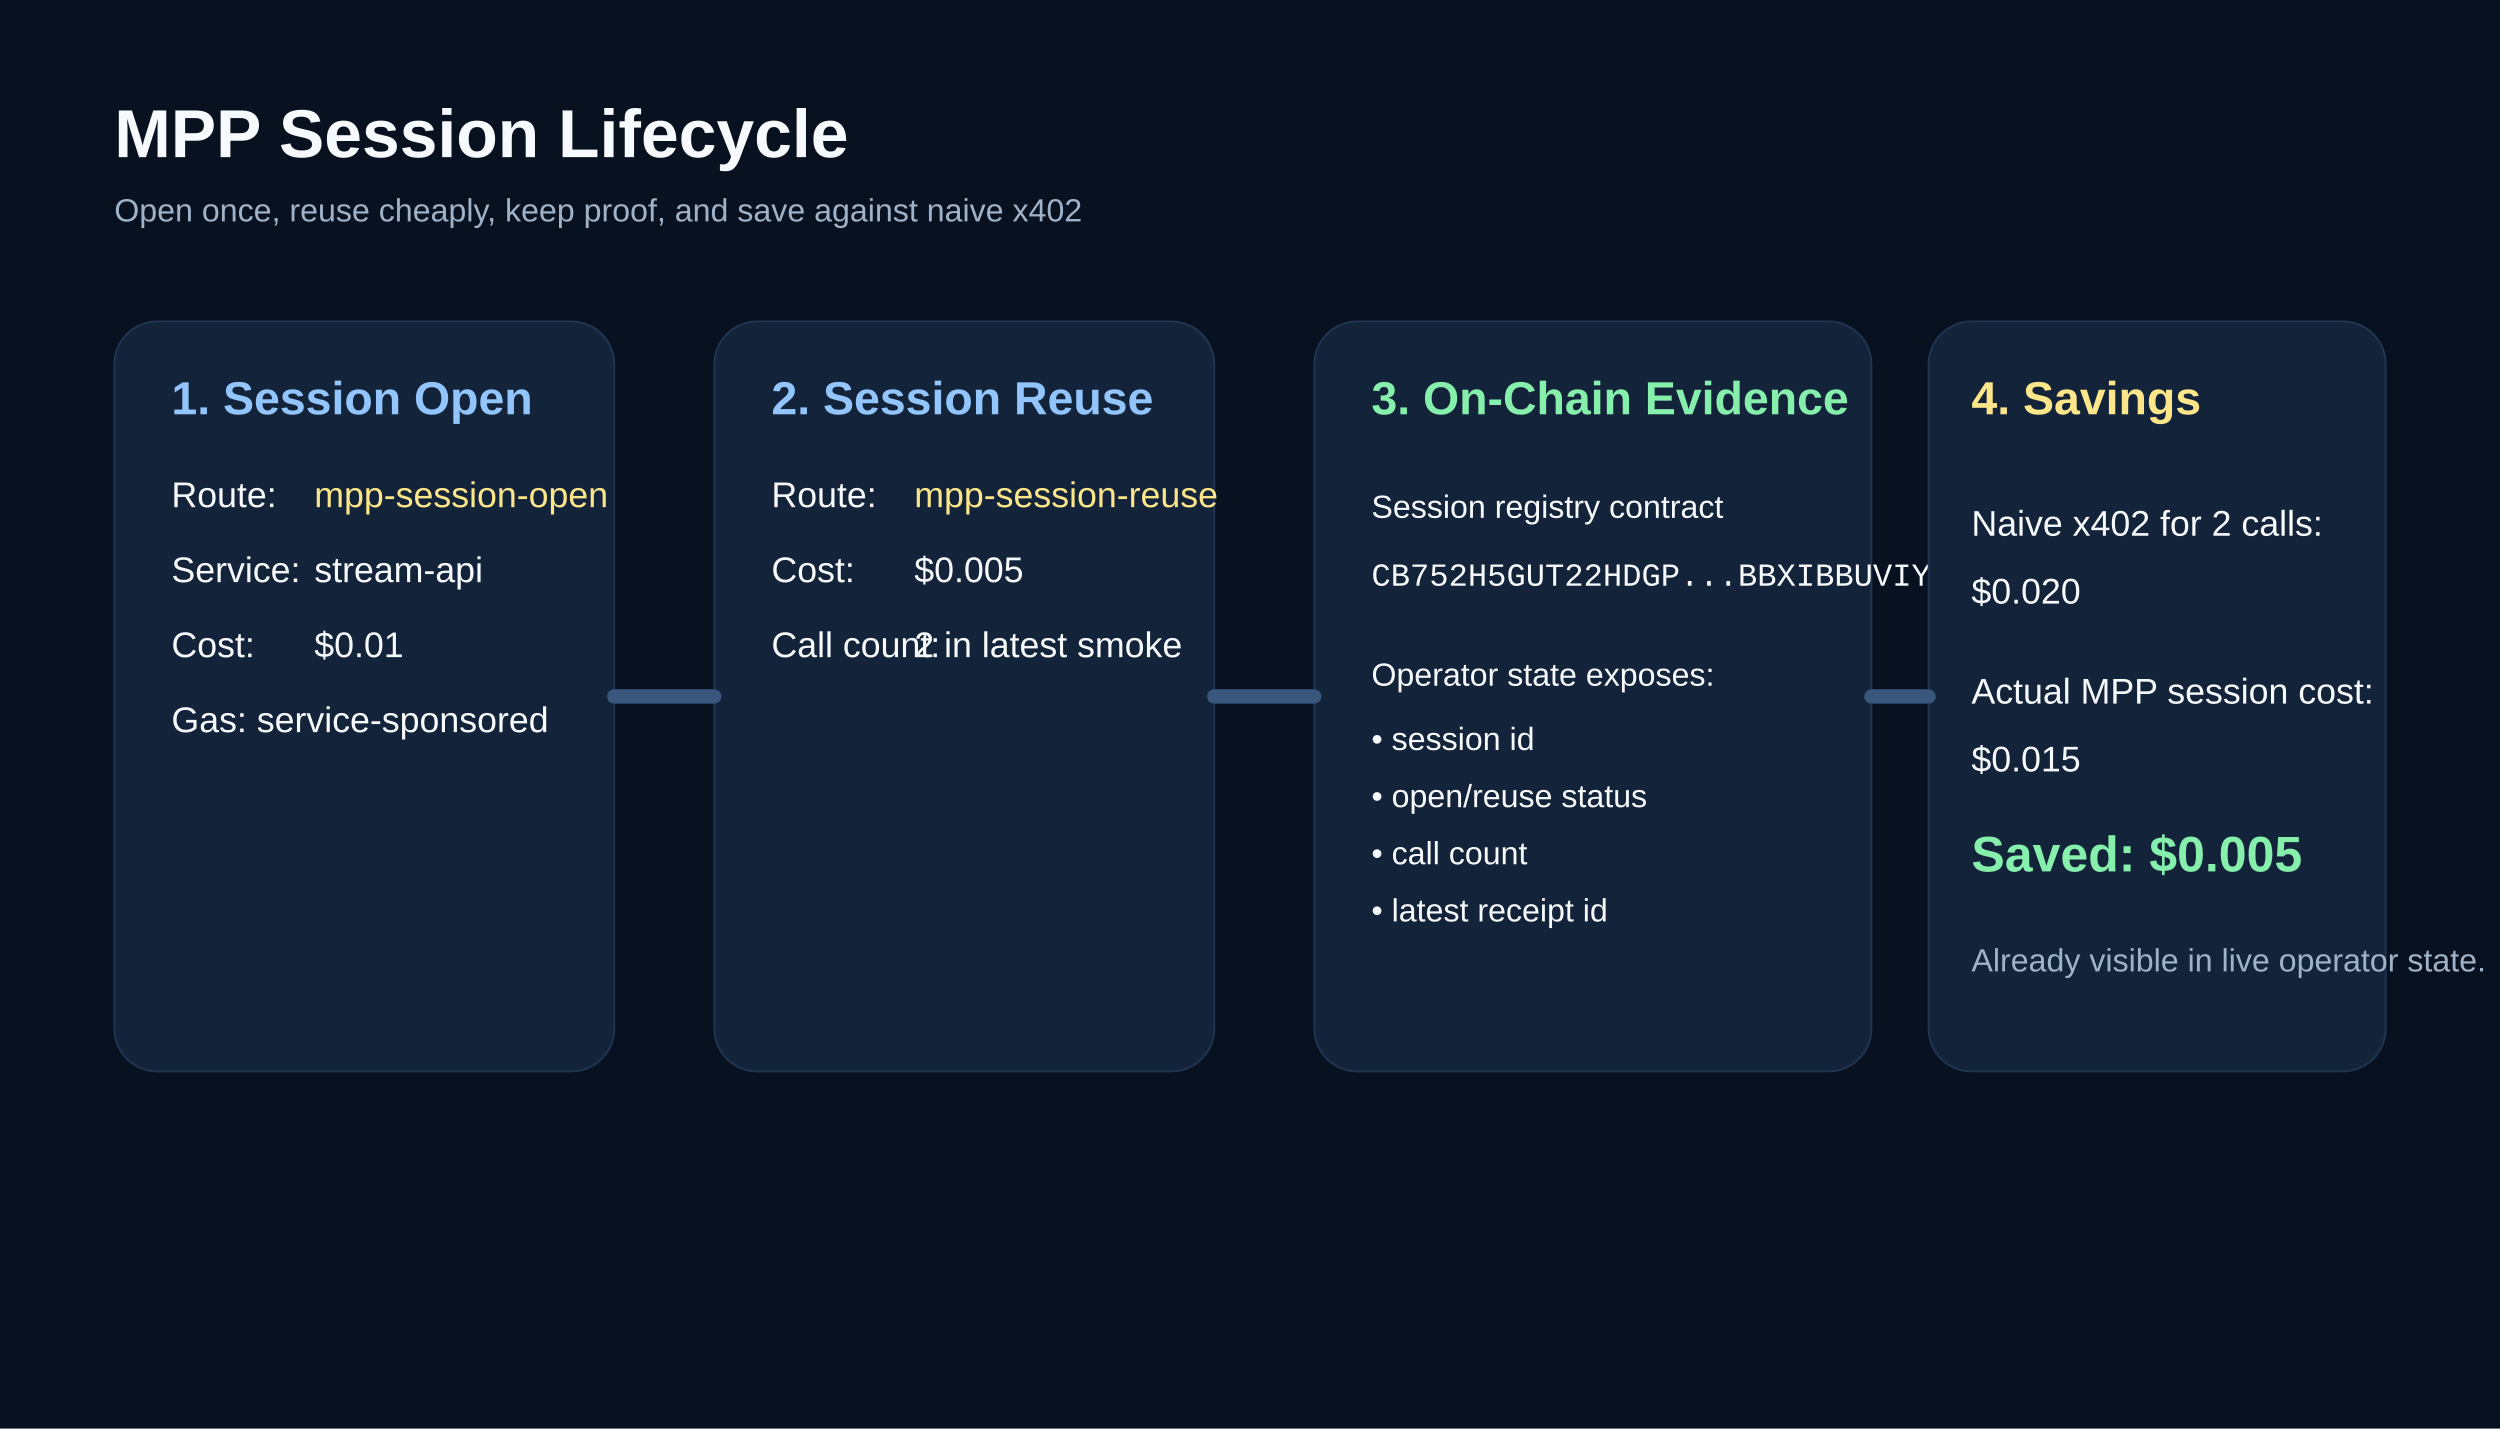
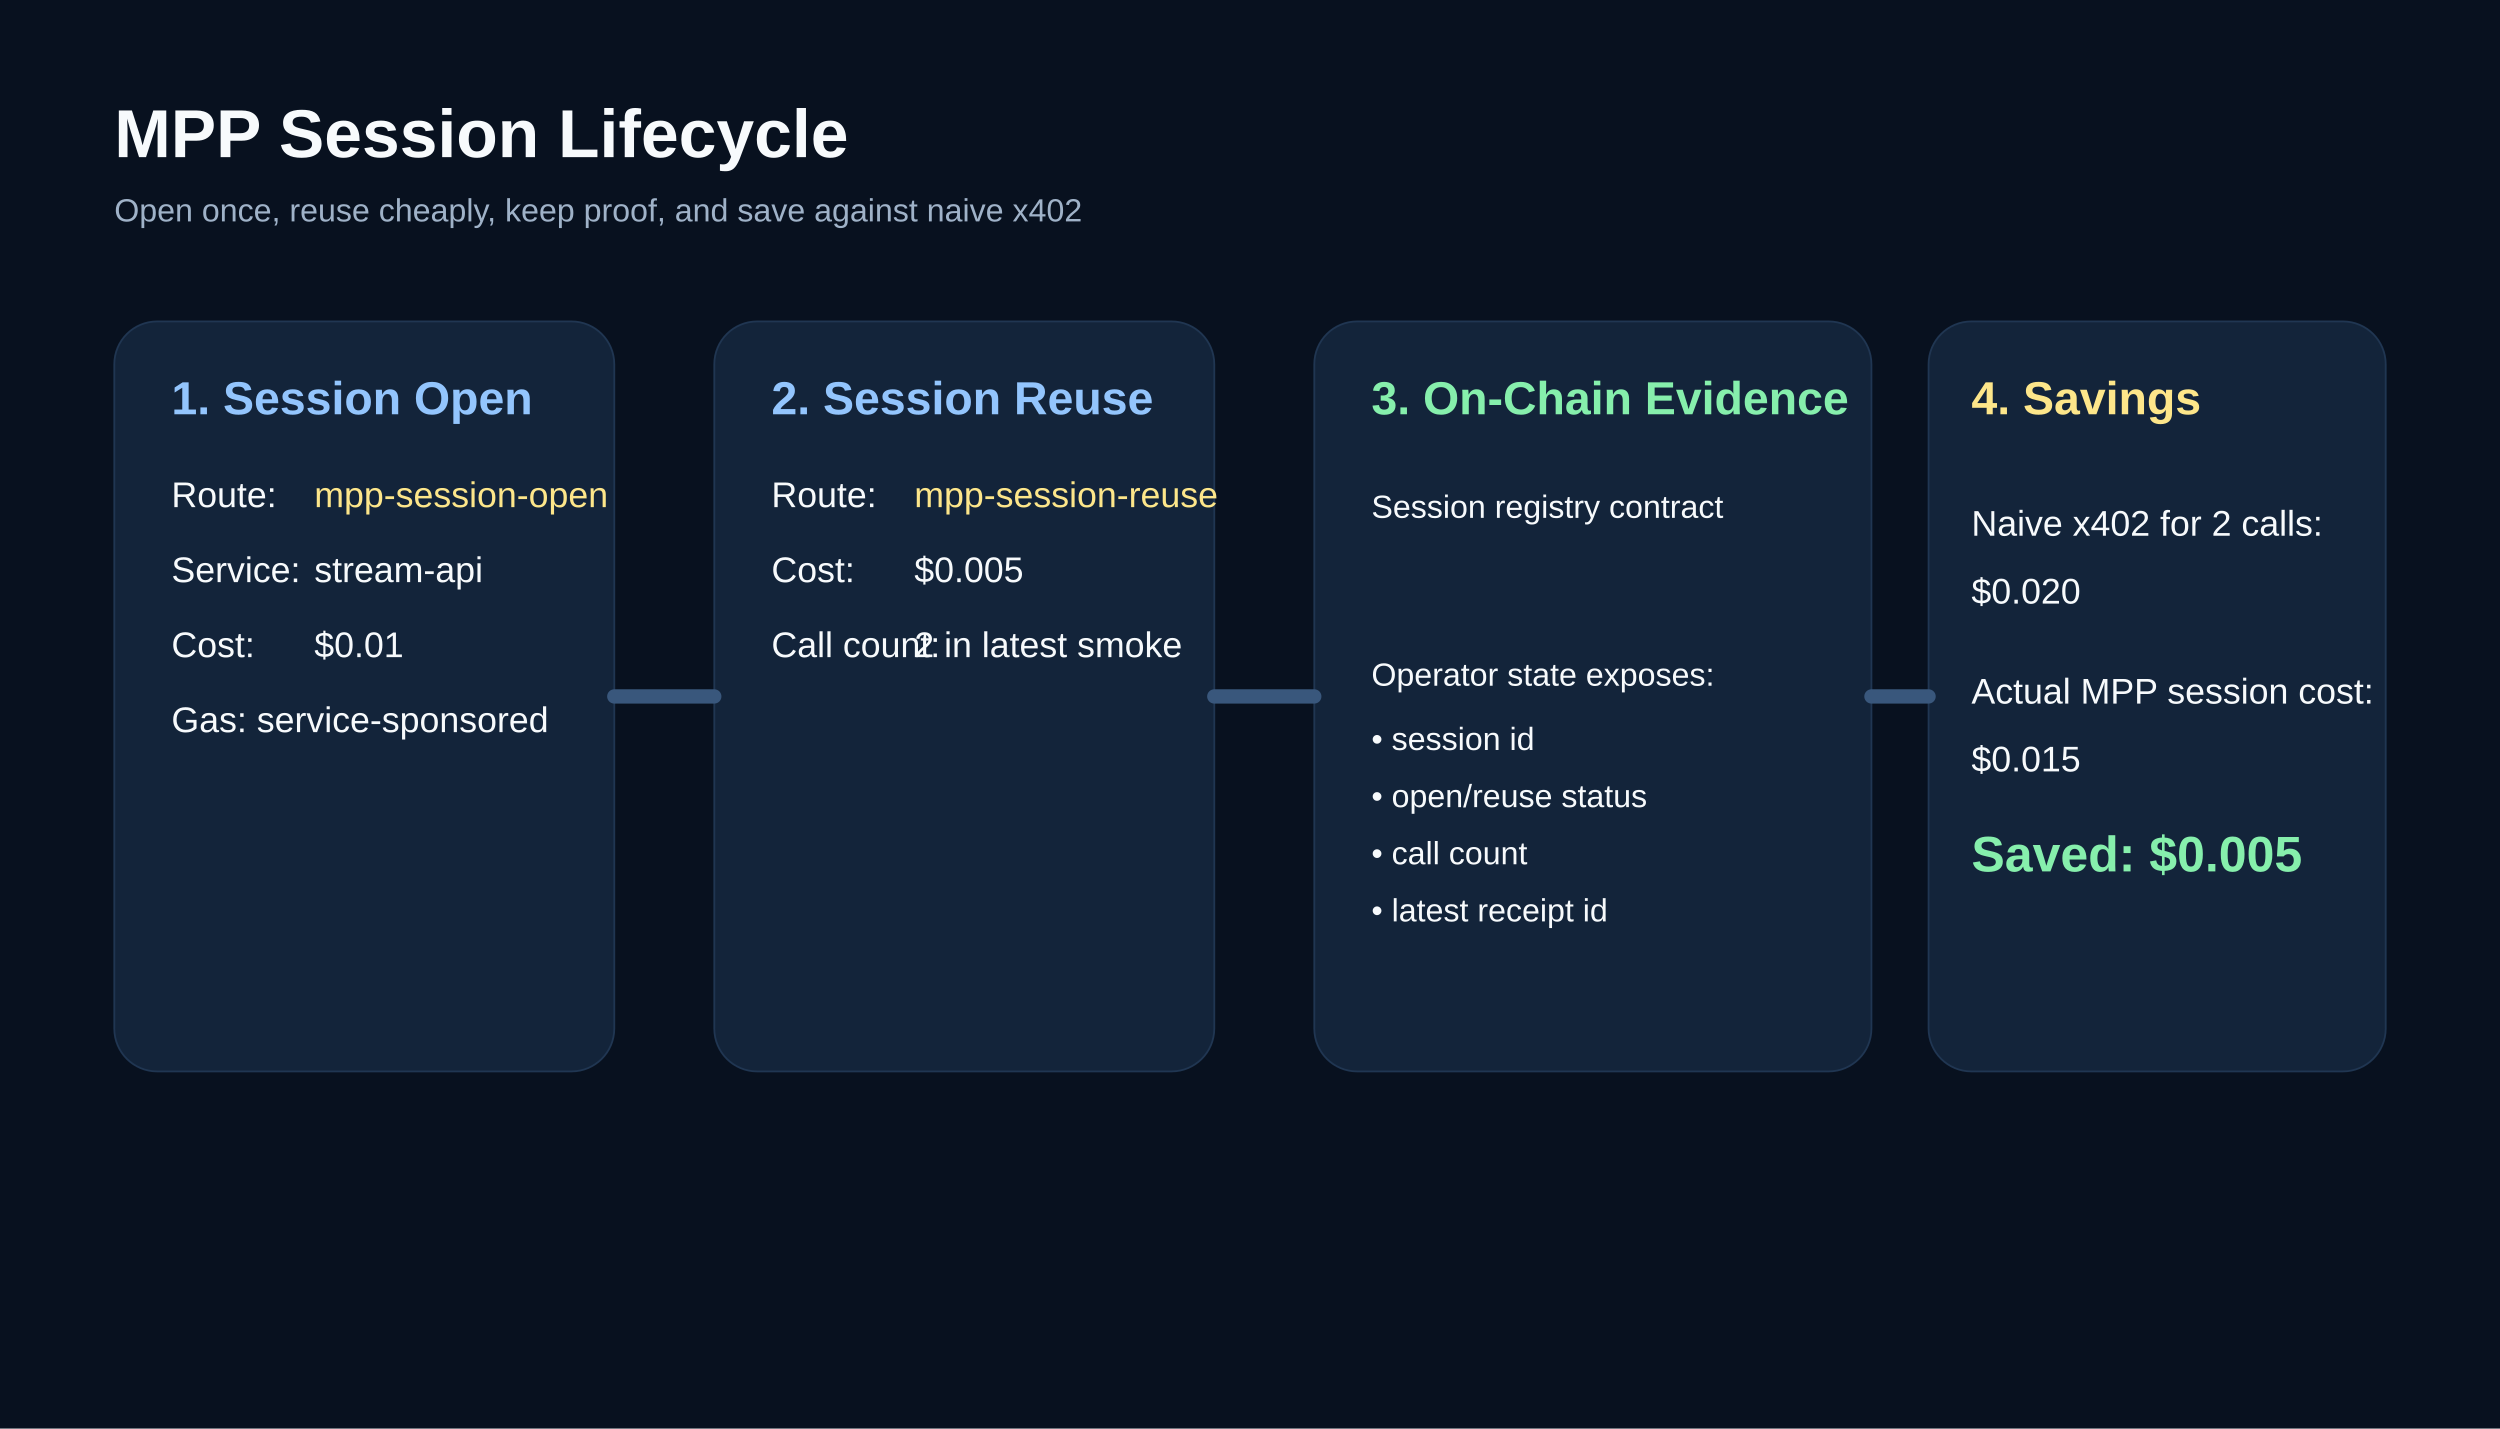
<svg xmlns="http://www.w3.org/2000/svg" width="1400" height="800" viewBox="0 0 1400 800" fill="none">
  <rect width="1400" height="800" fill="#08111F" />
  <text x="64" y="88" fill="#F7FAFC" font-size="38" font-family="Arial, sans-serif" font-weight="700">MPP Session Lifecycle</text>
  <text x="64" y="124" fill="#9FB2C8" font-size="18" font-family="Arial, sans-serif">Open once, reuse cheaply, keep proof, and save against naive x402</text>
  <rect x="64" y="180" width="280" height="420" rx="24" fill="#13243A" stroke="#203652" />
  <text x="96" y="232" fill="#93C5FD" font-size="26" font-family="Arial, sans-serif" font-weight="700">1. Session Open</text>
  <text x="96" y="284" fill="#F7FAFC" font-size="20" font-family="Arial, sans-serif">Route:</text>
  <text x="176" y="284" fill="#FDE68A" font-size="20" font-family="Arial, sans-serif">mpp-session-open</text>
  <text x="96" y="326" fill="#F7FAFC" font-size="20" font-family="Arial, sans-serif">Service:</text>
  <text x="176" y="326" fill="#F7FAFC" font-size="20" font-family="Arial, sans-serif">stream-api</text>
  <text x="96" y="368" fill="#F7FAFC" font-size="20" font-family="Arial, sans-serif">Cost:</text>
  <text x="176" y="368" fill="#F7FAFC" font-size="20" font-family="Arial, sans-serif">$0.01</text>
  <text x="96" y="410" fill="#F7FAFC" font-size="20" font-family="Arial, sans-serif">Gas: service-sponsored</text>
  <rect x="400" y="180" width="280" height="420" rx="24" fill="#13243A" stroke="#203652" />
  <text x="432" y="232" fill="#93C5FD" font-size="26" font-family="Arial, sans-serif" font-weight="700">2. Session Reuse</text>
  <text x="432" y="284" fill="#F7FAFC" font-size="20" font-family="Arial, sans-serif">Route:</text>
  <text x="512" y="284" fill="#FDE68A" font-size="20" font-family="Arial, sans-serif">mpp-session-reuse</text>
  <text x="432" y="326" fill="#F7FAFC" font-size="20" font-family="Arial, sans-serif">Cost:</text>
  <text x="512" y="326" fill="#F7FAFC" font-size="20" font-family="Arial, sans-serif">$0.005</text>
  <text x="432" y="368" fill="#F7FAFC" font-size="20" font-family="Arial, sans-serif">Call count:</text>
  <text x="512" y="368" fill="#F7FAFC" font-size="20" font-family="Arial, sans-serif">2 in latest smoke</text>
  <rect x="736" y="180" width="312" height="420" rx="24" fill="#13243A" stroke="#203652" />
  <text x="768" y="232" fill="#86EFAC" font-size="26" font-family="Arial, sans-serif" font-weight="700">3. On-Chain Evidence</text>
  <text x="768" y="290" fill="#F7FAFC" font-size="18" font-family="Arial, sans-serif">Session registry contract</text>
-   <text x="768" y="328" fill="#F7FAFC" font-size="18" font-family="Courier New, monospace">CB752H5GUT22HDGP...BBXIBBUVIYVVA7RL</text>
  <text x="768" y="384" fill="#F7FAFC" font-size="18" font-family="Arial, sans-serif">Operator state exposes:</text>
  <text x="768" y="420" fill="#F7FAFC" font-size="18" font-family="Arial, sans-serif">• session id</text>
  <text x="768" y="452" fill="#F7FAFC" font-size="18" font-family="Arial, sans-serif">• open/reuse status</text>
  <text x="768" y="484" fill="#F7FAFC" font-size="18" font-family="Arial, sans-serif">• call count</text>
  <text x="768" y="516" fill="#F7FAFC" font-size="18" font-family="Arial, sans-serif">• latest receipt id</text>
  <rect x="1080" y="180" width="256" height="420" rx="24" fill="#13243A" stroke="#203652" />
  <text x="1104" y="232" fill="#FDE68A" font-size="26" font-family="Arial, sans-serif" font-weight="700">4. Savings</text>
  <text x="1104" y="300" fill="#F7FAFC" font-size="20" font-family="Arial, sans-serif">Naive x402 for 2 calls:</text>
  <text x="1104" y="338" fill="#F7FAFC" font-size="20" font-family="Arial, sans-serif">$0.020</text>
  <text x="1104" y="394" fill="#F7FAFC" font-size="20" font-family="Arial, sans-serif">Actual MPP session cost:</text>
  <text x="1104" y="432" fill="#F7FAFC" font-size="20" font-family="Arial, sans-serif">$0.015</text>
  <text x="1104" y="488" fill="#86EFAC" font-size="28" font-family="Arial, sans-serif" font-weight="700">Saved: $0.005</text>
-   <text x="1104" y="544" fill="#9FB2C8" font-size="18" font-family="Arial, sans-serif">Already visible in live operator state.</text>
  <path d="M344 390H400" stroke="#39577C" stroke-width="8" stroke-linecap="round" />
  <path d="M680 390H736" stroke="#39577C" stroke-width="8" stroke-linecap="round" />
  <path d="M1048 390H1080" stroke="#39577C" stroke-width="8" stroke-linecap="round" />
</svg>
